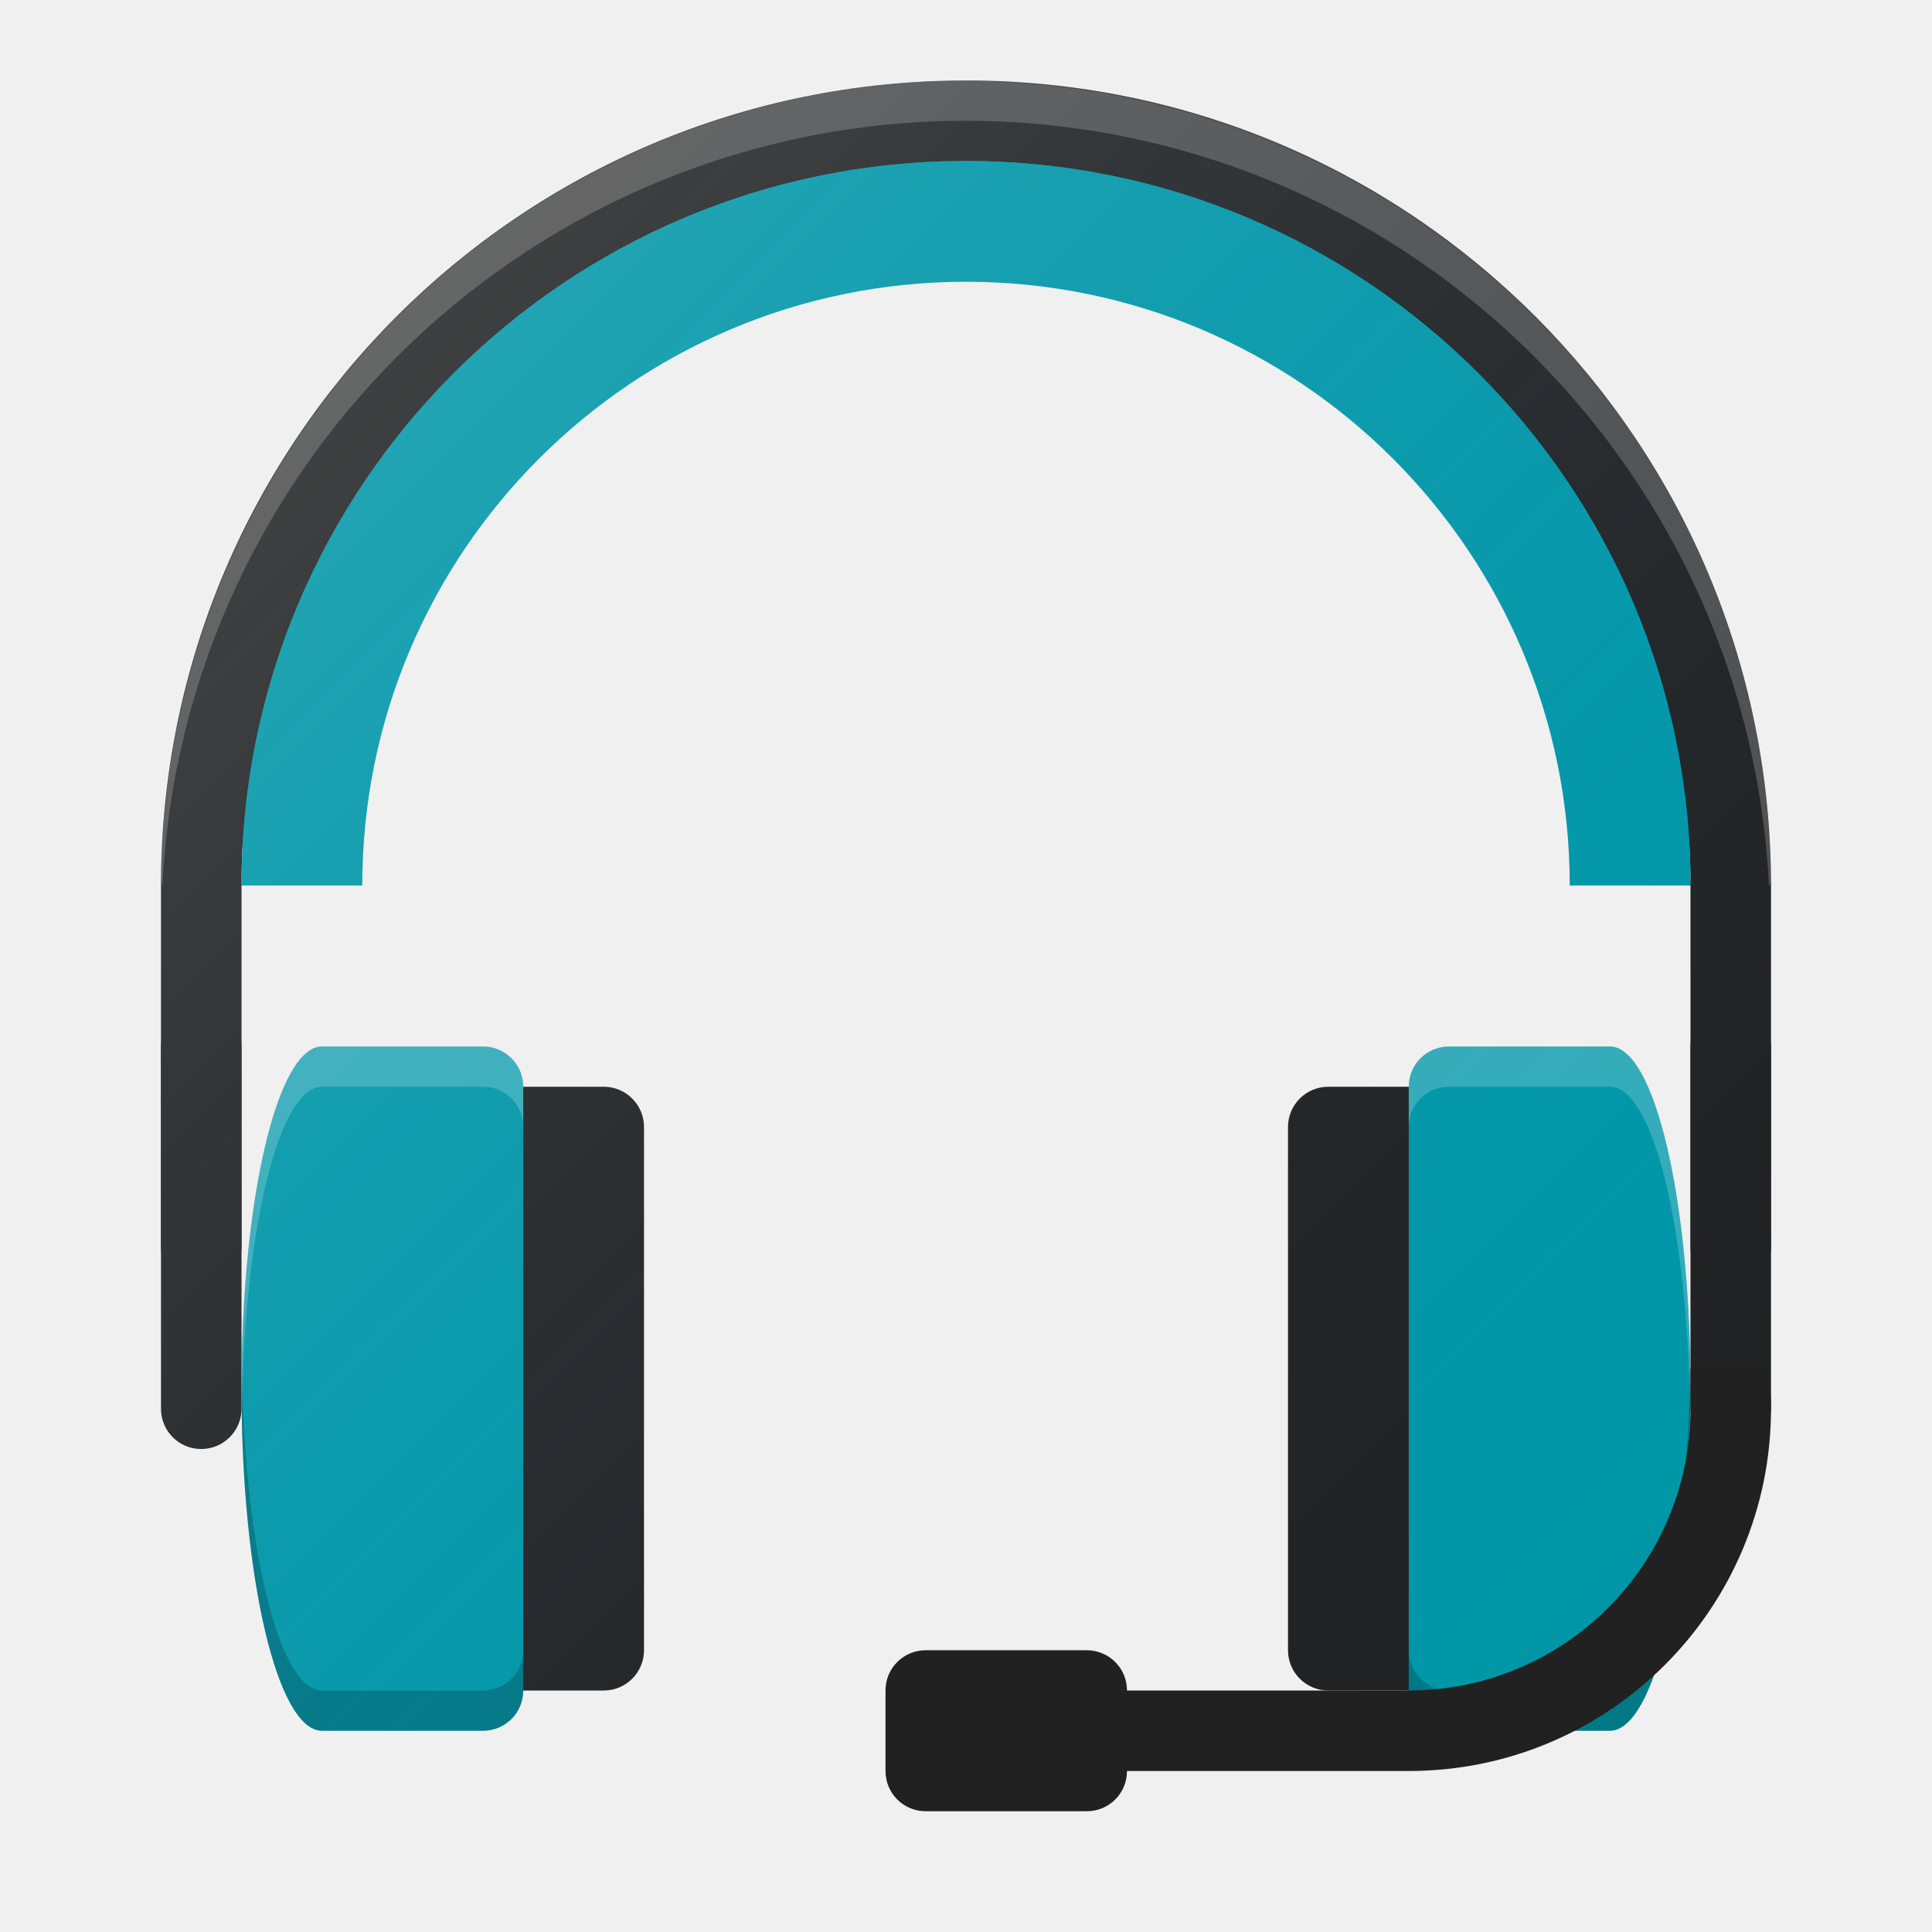
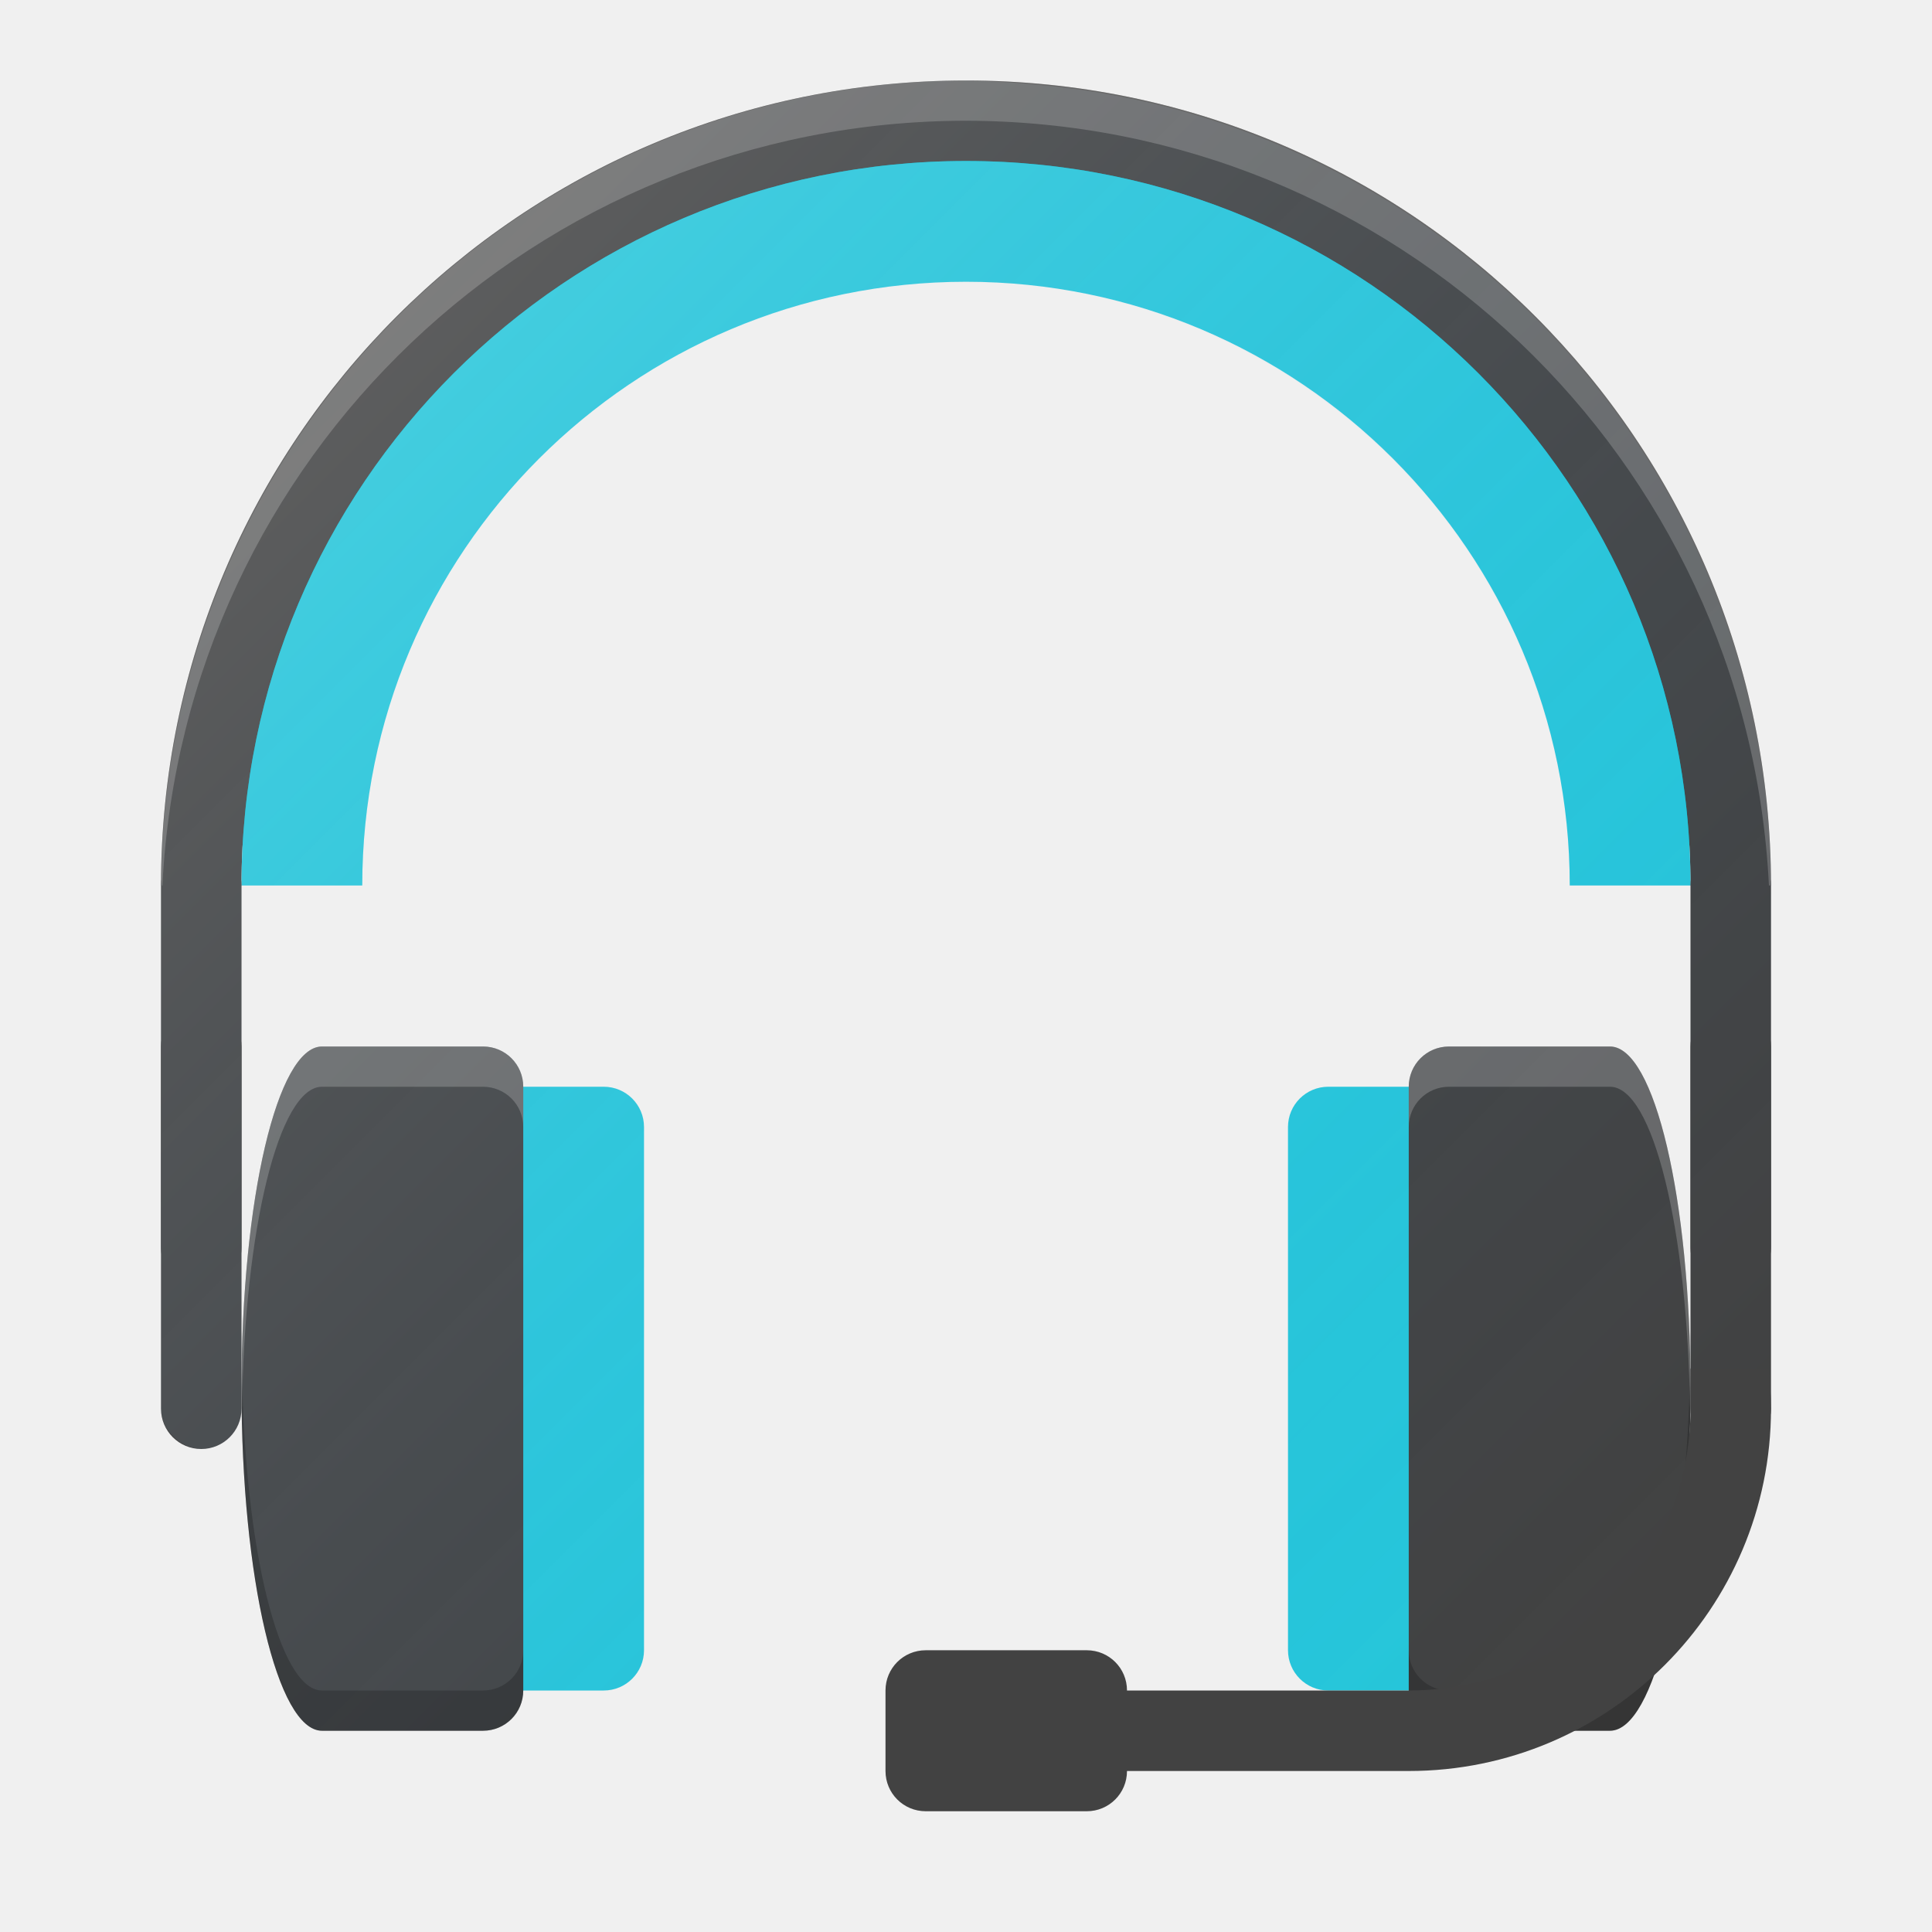
<svg xmlns="http://www.w3.org/2000/svg" xmlns:xlink="http://www.w3.org/1999/xlink" width="48" height="48" viewBox="0 0 48 48" id="svg2" version="1.1">
  <defs id="defs4">
    <filter style="color-interpolation-filters:sRGB" id="filter4630">
      <feFlood flood-opacity="1" flood-color="rgb(0,0,0)" result="flood" id="feFlood4632" />
      <feComposite in="flood" in2="SourceGraphic" operator="in" result="composite1" id="feComposite4634" />
      <feGaussianBlur in="composite1" stdDeviation="0.5" result="blur" id="feGaussianBlur4636" />
      <feOffset dx="0" dy="0.5" result="offset" id="feOffset4638" />
      <feComposite in="SourceGraphic" in2="offset" operator="over" result="composite2" id="feComposite4640" />
    </filter>
    <linearGradient id="linearGradient4165">
      <stop style="stop-color:#ffffff;stop-opacity:0.15" offset="0" id="stop4167" />
      <stop style="stop-color:#177ed5;stop-opacity:0;" offset="1" id="stop4169" />
    </linearGradient>
    <linearGradient xlink:href="#linearGradient4165" id="linearGradient4171-1" x1="7" y1="1011.362" x2="41" y2="1045.362" gradientUnits="userSpaceOnUse" gradientTransform="matrix(0.9565166,0,0,0.9565206,1.168486,44.71285)" />
  </defs>
  <g id="layer1" transform="translate(0,-1004.362)">
    <path id="path4256" d="m 24,1007.362 a 18,18 0 0 0 -18,18 l 3,0 a 15,15 0 0 1 15,-15 15,15 0 0 1 15,15 l 3,0 a 18,18 0 0 0 -18,-18 z" style="opacity:1;fill:#0097a7;fill-opacity:1;stroke:none;stroke-width:1.666;stroke-linecap:round;stroke-linejoin:round;stroke-miterlimit:4;stroke-dasharray:none;stroke-opacity:1" />
-     <path style="opacity:1;fill:#212121;fill-opacity:1;stroke:none;stroke-width:1.666;stroke-linecap:round;stroke-linejoin:round;stroke-miterlimit:4;stroke-dasharray:none;stroke-opacity:1" d="m 24,1006.362 a 20,20 0 0 0 -20,20 l 2,0 a 18,18 0 0 1 18,-18 18,18 0 0 1 18,18 l 2,0 a 20,20 0 0 0 -20,-20 z" id="path4150" />
-     <path style="opacity:1;fill:#0097a7;fill-opacity:1;stroke:none;stroke-width:1.666;stroke-linecap:round;stroke-linejoin:round;stroke-miterlimit:4;stroke-dasharray:none;stroke-opacity:1" d="M 24 4 A 18 18 0 0 0 6 22 L 9 22 A 15 15 0 0 1 24 7 A 15 15 0 0 1 39 22 L 42 22 A 18 18 0 0 0 24 4 z " transform="translate(0,1004.362)" id="path4157" />
-     <rect style="opacity:1;fill:#212121;fill-opacity:1;stroke:none;stroke-width:1.666;stroke-linecap:round;stroke-linejoin:round;stroke-miterlimit:4;stroke-dasharray:none;stroke-opacity:1" id="rect4168" width="2" height="11" x="4" y="1025.362" rx="1" ry="1" />
-     <rect ry="1" rx="1" y="1025.362" x="42" height="11" width="2" id="rect4170" style="opacity:1;fill:#212121;fill-opacity:1;stroke:none;stroke-width:1.666;stroke-linecap:round;stroke-linejoin:round;stroke-miterlimit:4;stroke-dasharray:none;stroke-opacity:1" />
-     <rect ry="1" rx="1" y="1031.362" x="32" height="15" width="6" id="rect4194" style="opacity:1;fill:#212121;fill-opacity:1;stroke:none;stroke-width:1.666;stroke-linecap:round;stroke-linejoin:round;stroke-miterlimit:4;stroke-dasharray:none;stroke-opacity:1" />
-     <path style="opacity:1;fill:#0097a7;fill-opacity:1;stroke:none;stroke-width:1.666;stroke-linecap:round;stroke-linejoin:round;stroke-miterlimit:4;stroke-dasharray:none;stroke-opacity:1" d="M 36 26 C 35.446 26 35 26.446 35 27 L 35 42 C 35 42.554 35.446 43 36 43 L 37 43 L 39 43 L 40 43 C 41.108 43 42 39.209 42 34.5 C 42 29.791 41.108 26 40 26 L 39 26 L 37 26 L 36 26 z " transform="translate(0,1004.362)" id="rect4172" />
-     <rect ry="1" rx="1" y="1029.362" x="4" height="11" width="2" id="rect4176" style="opacity:1;fill:#212121;fill-opacity:1;stroke:none;stroke-width:1.666;stroke-linecap:round;stroke-linejoin:round;stroke-miterlimit:4;stroke-dasharray:none;stroke-opacity:1" />
-     <rect style="opacity:1;fill:#212121;fill-opacity:1;stroke:none;stroke-width:1.666;stroke-linecap:round;stroke-linejoin:round;stroke-miterlimit:4;stroke-dasharray:none;stroke-opacity:1" id="rect4178" width="2" height="11" x="42" y="1029.362" rx="1" ry="1" />
-     <rect style="opacity:1;fill:#212121;fill-opacity:1;stroke:none;stroke-width:1.666;stroke-linecap:round;stroke-linejoin:round;stroke-miterlimit:4;stroke-dasharray:none;stroke-opacity:1" id="rect4192" width="6" height="15" x="10" y="1031.362" rx="1" ry="1" />
-     <path id="path4184" d="m 12,1030.362 c 0.554,0 1,0.446 1,1 l 0,15 c 0,0.554 -0.446,1 -1,1 l -1,0 -2,0 -1,0 c -1.108,0 -2,-3.791 -2,-8.5 0,-4.709 0.892,-8.5 2,-8.5 l 1,0 2,0 1,0 z" style="opacity:1;fill:#0097a7;fill-opacity:1;stroke:none;stroke-width:1.666;stroke-linecap:round;stroke-linejoin:round;stroke-miterlimit:4;stroke-dasharray:none;stroke-opacity:1" />
+     <path style="opacity:1;fill:#424242;fill-opacity:1;stroke:none;stroke-width:1.666;stroke-linecap:round;stroke-linejoin:round;stroke-miterlimit:4;stroke-dasharray:none;stroke-opacity:1" d="m 24,1006.362 a 20,20 0 0 0 -20,20 l 2,0 a 18,18 0 0 1 18,-18 18,18 0 0 1 18,18 l 2,0 a 20,20 0 0 0 -20,-20 z" id="path4150" />
+     <path style="opacity:1;fill:#26c6da;fill-opacity:1;stroke:none;stroke-width:1.666;stroke-linecap:round;stroke-linejoin:round;stroke-miterlimit:4;stroke-dasharray:none;stroke-opacity:1" d="M 24 4 A 18 18 0 0 0 6 22 L 9 22 A 15 15 0 0 1 24 7 A 15 15 0 0 1 39 22 L 42 22 A 18 18 0 0 0 24 4 z " transform="translate(0,1004.362)" id="path4157" />
+     <rect style="opacity:1;fill:#424242;fill-opacity:1;stroke:none;stroke-width:1.666;stroke-linecap:round;stroke-linejoin:round;stroke-miterlimit:4;stroke-dasharray:none;stroke-opacity:1" id="rect4168" width="2" height="11" x="4" y="1025.362" rx="1" ry="1" />
+     <rect ry="1" rx="1" y="1025.362" x="42" height="11" width="2" id="rect4170" style="opacity:1;fill:#424242;fill-opacity:1;stroke:none;stroke-width:1.666;stroke-linecap:round;stroke-linejoin:round;stroke-miterlimit:4;stroke-dasharray:none;stroke-opacity:1" />
+     <rect ry="1" rx="1" y="1031.362" x="32" height="15" width="6" id="rect4194" style="opacity:1;fill:#26c6da;fill-opacity:1;stroke:none;stroke-width:1.666;stroke-linecap:round;stroke-linejoin:round;stroke-miterlimit:4;stroke-dasharray:none;stroke-opacity:1" />
+     <path style="opacity:1;fill:#424242;fill-opacity:1;stroke:none;stroke-width:1.666;stroke-linecap:round;stroke-linejoin:round;stroke-miterlimit:4;stroke-dasharray:none;stroke-opacity:1" d="M 36 26 C 35.446 26 35 26.446 35 27 L 35 42 C 35 42.554 35.446 43 36 43 L 37 43 L 39 43 L 40 43 C 41.108 43 42 39.209 42 34.5 C 42 29.791 41.108 26 40 26 L 39 26 L 37 26 L 36 26 z " transform="translate(0,1004.362)" id="rect4172" />
+     <rect ry="1" rx="1" y="1029.362" x="4" height="11" width="2" id="rect4176" style="opacity:1;fill:#424242;fill-opacity:1;stroke:none;stroke-width:1.666;stroke-linecap:round;stroke-linejoin:round;stroke-miterlimit:4;stroke-dasharray:none;stroke-opacity:1" />
+     <rect style="opacity:1;fill:#424242;fill-opacity:1;stroke:none;stroke-width:1.666;stroke-linecap:round;stroke-linejoin:round;stroke-miterlimit:4;stroke-dasharray:none;stroke-opacity:1" id="rect4178" width="2" height="11" x="42" y="1029.362" rx="1" ry="1" />
+     <rect style="opacity:1;fill:#26c6da;fill-opacity:1;stroke:none;stroke-width:1.666;stroke-linecap:round;stroke-linejoin:round;stroke-miterlimit:4;stroke-dasharray:none;stroke-opacity:1" id="rect4192" width="6" height="15" x="10" y="1031.362" rx="1" ry="1" />
+     <path id="path4184" d="m 12,1030.362 c 0.554,0 1,0.446 1,1 l 0,15 c 0,0.554 -0.446,1 -1,1 l -1,0 -2,0 -1,0 c -1.108,0 -2,-3.791 -2,-8.5 0,-4.709 0.892,-8.5 2,-8.5 l 1,0 2,0 1,0 z" style="opacity:1;fill:#424242;fill-opacity:1;stroke:none;stroke-width:1.666;stroke-linecap:round;stroke-linejoin:round;stroke-miterlimit:4;stroke-dasharray:none;stroke-opacity:1" />
    <path style="fill:url(#linearGradient4171-1);fill-opacity:1;stroke:none;stroke-width:2;stroke-linecap:round;stroke-linejoin:round;stroke-miterlimit:4;stroke-dasharray:none;stroke-opacity:1" d="m 24,1006.362 a 20,20 0 0 0 -15.975,8 20,20 0 0 0 -4.014,11.664 20,20 0 0 0 -0.012,0.336 l 0,9 0,3 0,1 c 0,0.116 0.029,0.223 0.064,0.326 0.015,0.041 0.03,0.081 0.051,0.119 0.022,0.043 0.053,0.078 0.08,0.117 0.073,0.098 0.159,0.188 0.262,0.256 0.158,0.105 0.338,0.182 0.543,0.182 0.554,0 1,-0.446 1,-1 l 0,-0.5 0,-8.5 0,-4 3,0 a 15,15 0 0 1 6.025,-12 15,15 0 0 1 0.004,0 15,15 0 0 1 1.211,-0.816 15,15 0 0 1 0.107,-0.062 15,15 0 0 1 1.176,-0.633 15,15 0 0 1 0.238,-0.107 15,15 0 0 1 1.125,-0.467 15,15 0 0 1 0.322,-0.107 15,15 0 0 1 1.08,-0.324 15,15 0 0 1 0.451,-0.102 15,15 0 0 1 0.979,-0.193 15,15 0 0 1 0.594,-0.072 15,15 0 0 1 0.922,-0.086 15,15 0 0 1 0.766,-0.027 15,15 0 0 1 8.959,2.99 15,15 0 0 1 0.012,0.01 15,15 0 0 1 6.029,12 l 3,0 0,9 0,3.5 0,0.5 c 0,0.554 0.446,1 1,1 0.205,0 0.385,-0.076 0.543,-0.182 0.103,-0.068 0.189,-0.158 0.262,-0.256 0.027,-0.039 0.059,-0.074 0.08,-0.117 0.02,-0.038 0.036,-0.078 0.051,-0.119 0.036,-0.103 0.064,-0.211 0.064,-0.326 l 0,-1 0,-8 0,-4 a 20,20 0 0 0 -4.031,-12 20,20 0 0 0 -1.258,-1.514 20,20 0 0 0 -0.049,-0.053 20,20 0 0 0 -1.344,-1.322 20,20 0 0 0 -0.127,-0.109 20,20 0 0 0 -1.412,-1.135 20,20 0 0 0 -0.172,-0.123 20,20 0 0 0 -1.451,-0.947 20,20 0 0 0 -0.297,-0.17 20,20 0 0 0 -1.422,-0.736 20,20 0 0 0 -0.422,-0.188 20,20 0 0 0 -1.389,-0.551 20,20 0 0 0 -0.539,-0.18 20,20 0 0 0 -1.301,-0.371 20,20 0 0 0 -0.729,-0.162 20,20 0 0 0 -1.184,-0.211 20,20 0 0 0 -0.85,-0.103 20,20 0 0 0 -1.256,-0.098 20,20 0 0 0 -0.77,-0.03 z m 18,32.5 c 0,-4.709 -0.892,-8.5 -2,-8.5 l -1,0 -2,0 -1,0 c -0.554,0 -1,0.446 -1,1 l -2,0 c -0.554,0 -1,0.446 -1,1 l 0,10 0,3 c 0,0.554 0.446,1 1,1 l 2,0 c 0,0.554 0.446,1 1,1 l 1,0 2,0 1,0 c 0.063,0 0.124,-0.015 0.186,-0.039 0.02,-0.01 0.039,-0.019 0.059,-0.029 0.033,-0.017 0.065,-0.039 0.098,-0.062 0.091,-0.067 0.181,-0.154 0.268,-0.271 9.95e-4,0 0.003,0 0.004,0 0.004,0 0.006,-0.013 0.01,-0.018 0.072,-0.101 0.141,-0.228 0.209,-0.361 0.068,-0.132 0.132,-0.289 0.195,-0.451 0.038,-0.099 0.079,-0.184 0.115,-0.293 10e-4,0 0.003,-0.01 0.004,-0.01 0.081,-0.244 0.159,-0.514 0.23,-0.807 0.051,-0.209 0.097,-0.442 0.143,-0.674 0.025,-0.125 0.051,-0.248 0.074,-0.379 0.045,-0.256 0.087,-0.522 0.125,-0.799 0.016,-0.112 0.029,-0.228 0.043,-0.344 0.038,-0.305 0.074,-0.614 0.104,-0.94 5.7e-5,-6e-4 -5.6e-5,0 0,0 0.084,-0.94 0.135,-1.95 0.135,-3.018 z m -36,0 c 0,1.068 0.051,2.078 0.135,3.018 5.9e-5,6e-4 -6e-5,0 0,0 0.029,0.326 0.066,0.635 0.104,0.94 0.014,0.115 0.027,0.232 0.043,0.344 0.038,0.277 0.08,0.543 0.125,0.799 0.023,0.131 0.049,0.254 0.074,0.379 0.046,0.232 0.091,0.464 0.143,0.674 0.073,0.296 0.152,0.57 0.234,0.816 0.036,0.109 0.077,0.195 0.115,0.293 0.064,0.163 0.127,0.319 0.195,0.451 0.068,0.133 0.137,0.261 0.209,0.361 0.005,0.01 0.009,0.015 0.014,0.022 0.086,0.117 0.176,0.205 0.268,0.271 0.032,0.024 0.065,0.046 0.098,0.062 0.019,0.01 0.039,0.022 0.059,0.029 0.061,0.024 0.123,0.039 0.186,0.039 l 1,0 2,0 1,0 c 0.554,0 1,-0.446 1,-1 l 2,0 c 0.554,0 1,-0.446 1,-1 l 0,-3 0,-10 c 0,-0.554 -0.446,-1 -1,-1 l -2,0 c 0,-0.554 -0.446,-1 -1,-1 l -1,0 -2,0 -1,0 c -1.108,0 -2,3.791 -2,8.5 z" id="circle4163-3" />
    <path style="opacity:1;fill:#ffffff;fill-opacity:0.2;stroke:none;stroke-width:1.666;stroke-linecap:round;stroke-linejoin:round;stroke-miterlimit:4;stroke-dasharray:none;stroke-opacity:1" d="m 24,1006.362 a 20,20 0 0 0 -20,20 l 0.035,0 a 20,20 0 0 1 19.965,-19 20,20 0 0 1 19.949,19 l 0.051,0 a 20,20 0 0 0 -20,-20 z" id="path4240" />
    <path style="opacity:1;fill:#ffffff;fill-opacity:0.2;stroke:none;stroke-width:1.666;stroke-linecap:round;stroke-linejoin:round;stroke-miterlimit:4;stroke-dasharray:none;stroke-opacity:1" d="M 8 26 C 6.892 26 6 29.791 6 34.5 C 6 34.671 6.009 34.831 6.012 35 C 6.073 30.531 6.932 27 8 27 L 9 27 L 11 27 L 12 27 C 12.554 27 13 27.446 13 28 L 13 27 C 13 26.446 12.554 26 12 26 L 11 26 L 9 26 L 8 26 z " transform="translate(0,1004.362)" id="path4245" />
    <path id="path4250" d="m 8,1047.362 c -1.108,0 -2,-3.791 -2,-8.5 0,-0.171 0.009,-0.331 0.012,-0.5 0.062,4.47 0.921,8 1.988,8 l 1,0 2,0 1,0 c 0.554,0 1,-0.446 1,-1 l 0,1 c 0,0.554 -0.446,1 -1,1 l -1,0 -2,0 -1,0 z" style="opacity:1;fill:#000000;fill-opacity:0.2;stroke:none;stroke-width:1.666;stroke-linecap:round;stroke-linejoin:round;stroke-miterlimit:4;stroke-dasharray:none;stroke-opacity:1" />
    <path id="path4252" d="m 40,1030.362 c 1.108,0 2,3.791 2,8.5 0,0.171 -0.009,0.331 -0.012,0.5 -0.062,-4.47 -0.921,-8 -1.988,-8 l -1,0 -2,0 -1,0 c -0.554,0 -1,0.446 -1,1 l 0,-1 c 0,-0.554 0.446,-1 1,-1 l 1,0 2,0 1,0 z" style="opacity:1;fill:#ffffff;fill-opacity:0.2;stroke:none;stroke-width:1.666;stroke-linecap:round;stroke-linejoin:round;stroke-miterlimit:4;stroke-dasharray:none;stroke-opacity:1" />
    <path style="opacity:1;fill:#000000;fill-opacity:0.2;stroke:none;stroke-width:1.666;stroke-linecap:round;stroke-linejoin:round;stroke-miterlimit:4;stroke-dasharray:none;stroke-opacity:1" d="m 40,1047.362 c 1.108,0 2,-3.791 2,-8.5 0,-0.171 -0.009,-0.331 -0.012,-0.5 -0.062,4.47 -0.921,8 -1.988,8 l -1,0 -2,0 -1,0 c -0.554,0 -1,-0.446 -1,-1 l 0,1 c 0,0.554 0.446,1 1,1 l 1,0 2,0 1,0 z" id="path4254" />
-     <path style="opacity:1;fill:#212121;fill-opacity:1;stroke:none;stroke-width:1.666;stroke-linecap:round;stroke-linejoin:round;stroke-miterlimit:4;stroke-dasharray:none;stroke-opacity:1" d="M 42 34 L 42 35 A 7 7 0 0 1 35 42 L 28 42 C 28 41.446 27.554 41 27 41 L 23 41 C 22.446 41 22 41.446 22 42 L 22 44 C 22 44.554 22.446 45 23 45 L 27 45 C 27.554 45 28 44.554 28 44 L 35 44 A 9 9 0 0 0 44 35 A 9 9 0 0 0 43.939 34 L 42 34 z " transform="translate(0,1004.362)" id="path4260" />
+     <path style="opacity:1;fill:#424242;fill-opacity:1;stroke:none;stroke-width:1.666;stroke-linecap:round;stroke-linejoin:round;stroke-miterlimit:4;stroke-dasharray:none;stroke-opacity:1" d="M 42 34 L 42 35 A 7 7 0 0 1 35 42 L 28 42 C 28 41.446 27.554 41 27 41 L 23 41 C 22.446 41 22 41.446 22 42 L 22 44 C 22 44.554 22.446 45 23 45 L 27 45 C 27.554 45 28 44.554 28 44 L 35 44 A 9 9 0 0 0 44 35 A 9 9 0 0 0 43.939 34 L 42 34 z " transform="translate(0,1004.362)" id="path4260" />
  </g>
</svg>
